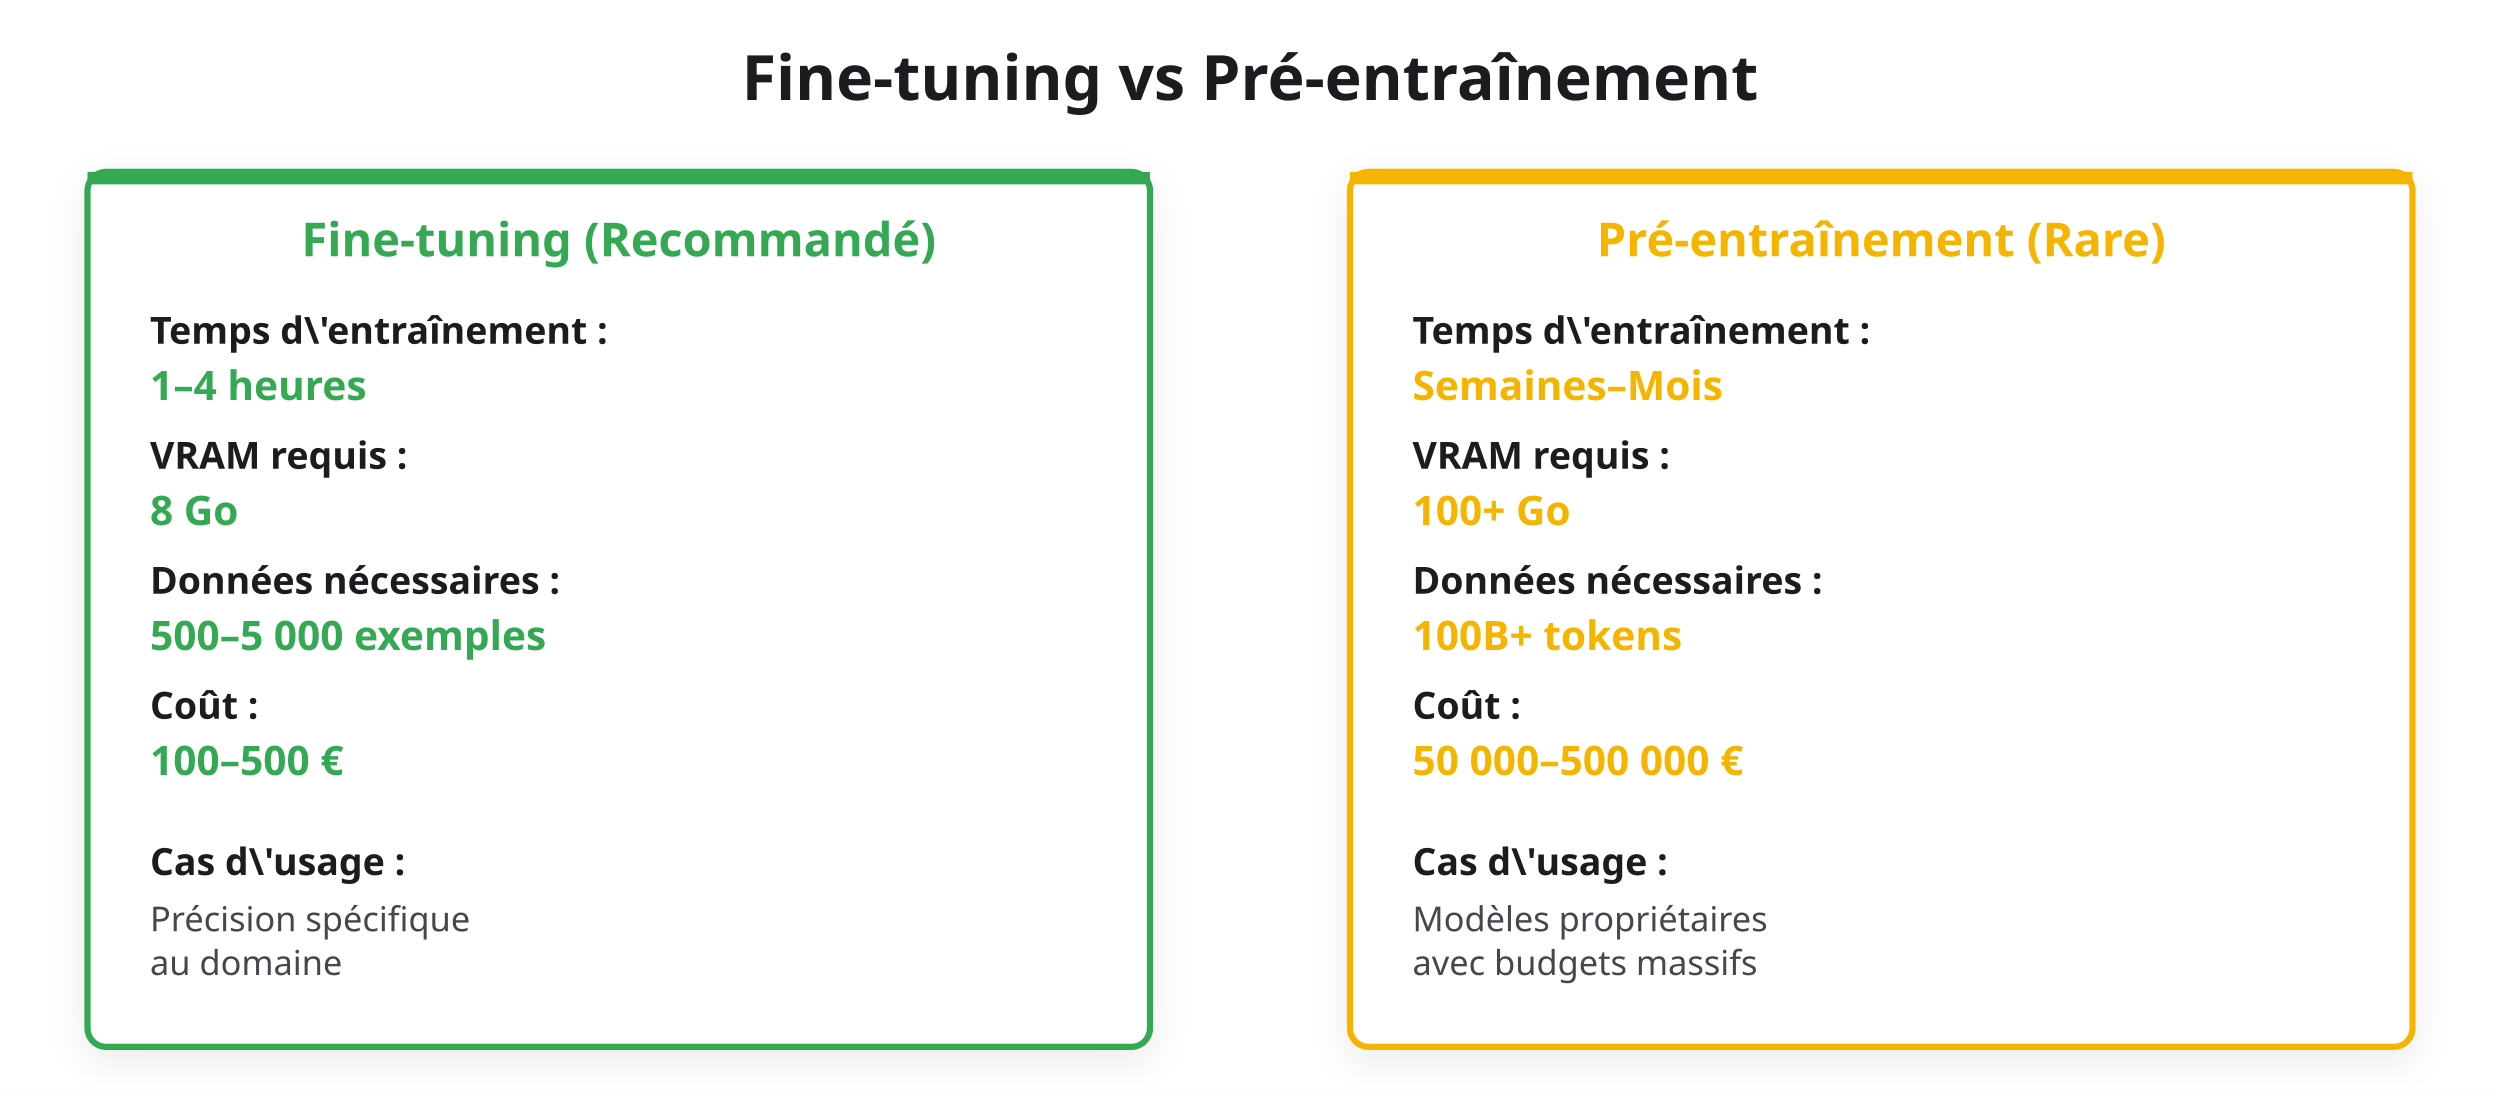
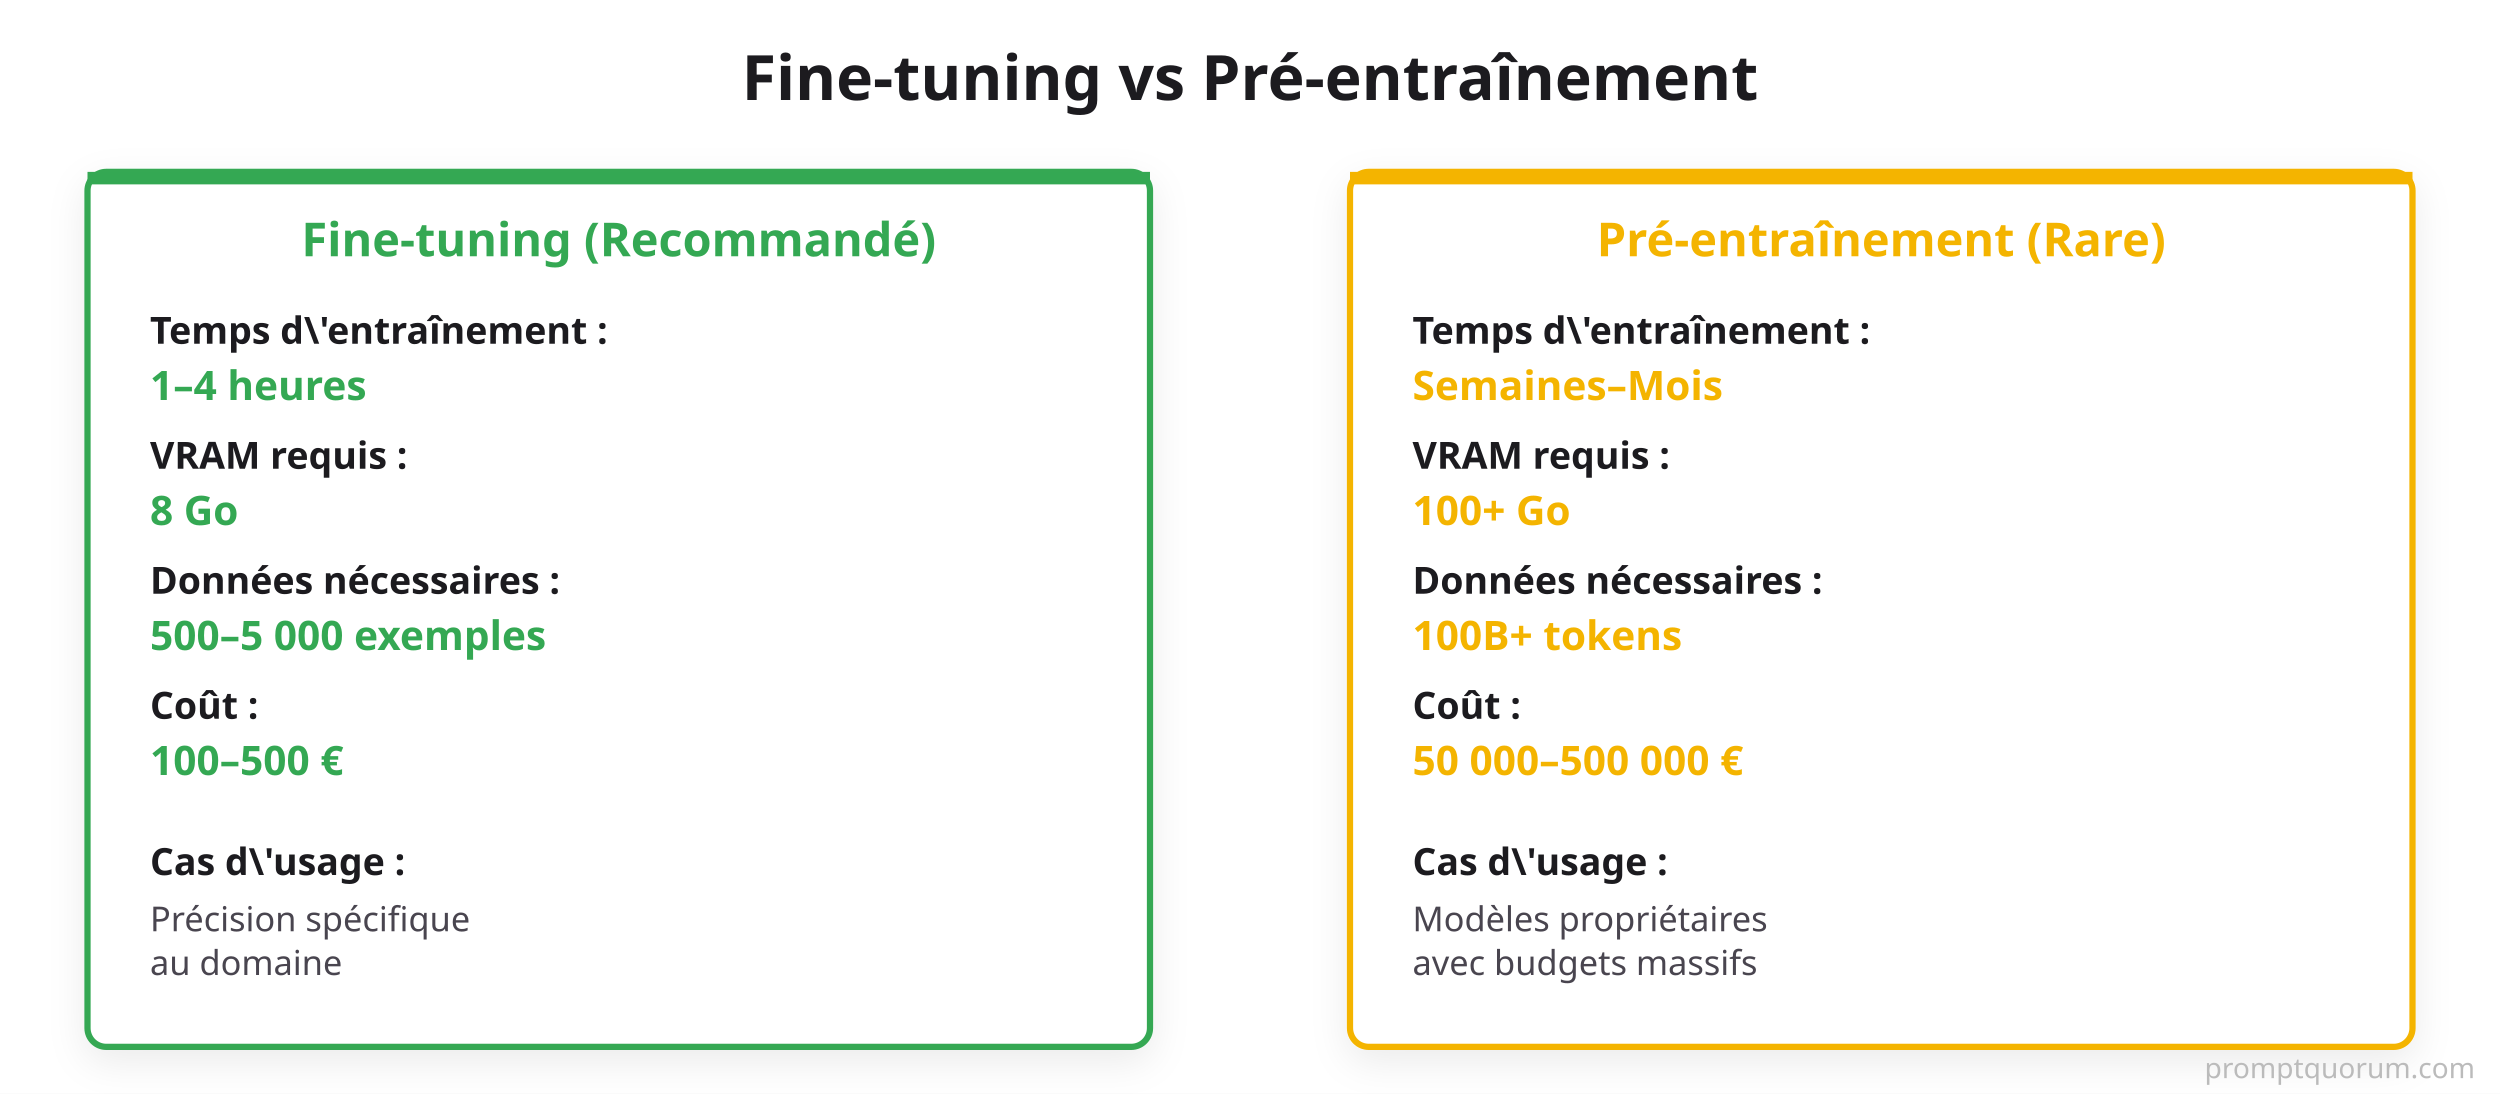
<svg xmlns="http://www.w3.org/2000/svg" viewBox="0 0 800 350">
  <defs>
    <filter id="shadow">
      <feDropShadow dx="0" dy="4" stdDeviation="6" flood-opacity="0.08" />
    </filter>
  </defs>
  <rect width="800" height="350" fill="#FFFFFF" />
  <text x="400" y="32" font-size="20" font-weight="700" fill="#1C1B1F" text-anchor="middle" font-family="system-ui">
    Fine-tuning vs Pré-entraînement
  </text>
  <rect x="28" y="55" width="340" height="280" rx="6" fill="#FFFFFF" stroke="#34A853" stroke-width="2" filter="url(#shadow)" />
  <rect x="28" y="55" width="340" height="4" rx="0" fill="#34A853" />
  <text x="198" y="82" font-size="15" font-weight="700" fill="#34A853" text-anchor="middle" font-family="system-ui">Fine-tuning (Recommandé)</text>
  <text x="48" y="110" font-weight="700" fill="#1C1B1F" font-family="system-ui" font-size="12">Temps d\'entraînement :</text>
  <text x="48" y="128" font-family="'SF Mono', Monaco" font-size="13" font-weight="600" fill="#34A853">1–4 heures</text>
  <text x="48" y="150" font-weight="700" fill="#1C1B1F" font-family="system-ui" font-size="12">VRAM requis :</text>
  <text x="48" y="168" font-family="'SF Mono', Monaco" font-size="13" font-weight="600" fill="#34A853">8 Go</text>
  <text x="48" y="190" font-weight="700" fill="#1C1B1F" font-family="system-ui" font-size="12">Données nécessaires :</text>
  <text x="48" y="208" font-family="'SF Mono', Monaco" font-size="13" font-weight="600" fill="#34A853">500–5 000 exemples</text>
  <text x="48" y="230" font-weight="700" fill="#1C1B1F" font-family="system-ui" font-size="12">Coût :</text>
  <text x="48" y="248" font-family="'SF Mono', Monaco" font-size="13" font-weight="600" fill="#34A853">100–500 €</text>
  <text x="48" y="280" font-weight="700" fill="#1C1B1F" font-family="system-ui" font-size="12">Cas d\'usage :</text>
  <text x="48" y="298" font-family="system-ui" font-size="11" fill="#49454F">Précision spécifique</text>
  <text x="48" y="312" font-family="system-ui" font-size="11" fill="#49454F">au domaine</text>
  <rect x="432" y="55" width="340" height="280" rx="6" fill="#FFFFFF" stroke="#F4B400" stroke-width="2" filter="url(#shadow)" />
  <rect x="432" y="55" width="340" height="4" rx="0" fill="#F4B400" />
  <text x="602" y="82" font-size="15" font-weight="700" fill="#F4B400" text-anchor="middle" font-family="system-ui">Pré-entraînement (Rare)</text>
  <text x="452" y="110" font-weight="700" fill="#1C1B1F" font-family="system-ui" font-size="12">Temps d\'entraînement :</text>
  <text x="452" y="128" font-family="'SF Mono', Monaco" font-size="13" font-weight="600" fill="#F4B400">Semaines–Mois</text>
  <text x="452" y="150" font-weight="700" fill="#1C1B1F" font-family="system-ui" font-size="12">VRAM requis :</text>
  <text x="452" y="168" font-family="'SF Mono', Monaco" font-size="13" font-weight="600" fill="#F4B400">100+ Go</text>
  <text x="452" y="190" font-weight="700" fill="#1C1B1F" font-family="system-ui" font-size="12">Données nécessaires :</text>
  <text x="452" y="208" font-family="'SF Mono', Monaco" font-size="13" font-weight="600" fill="#F4B400">100B+ tokens</text>
  <text x="452" y="230" font-weight="700" fill="#1C1B1F" font-family="system-ui" font-size="12">Coût :</text>
  <text x="452" y="248" font-family="'SF Mono', Monaco" font-size="13" font-weight="600" fill="#F4B400">50 000–500 000 €</text>
  <text x="452" y="280" font-weight="700" fill="#1C1B1F" font-family="system-ui" font-size="12">Cas d\'usage :</text>
  <text x="452" y="298" font-family="system-ui" font-size="11" fill="#49454F">Modèles propriétaires</text>
  <text x="452" y="312" font-family="system-ui" font-size="11" fill="#49454F">avec budgets massifs</text>
+   <text x="792" y="345" font-family="system-ui,sans-serif" font-size="9" fill="#BBBBBB" text-anchor="end">promptquorum.com</text>
</svg>
